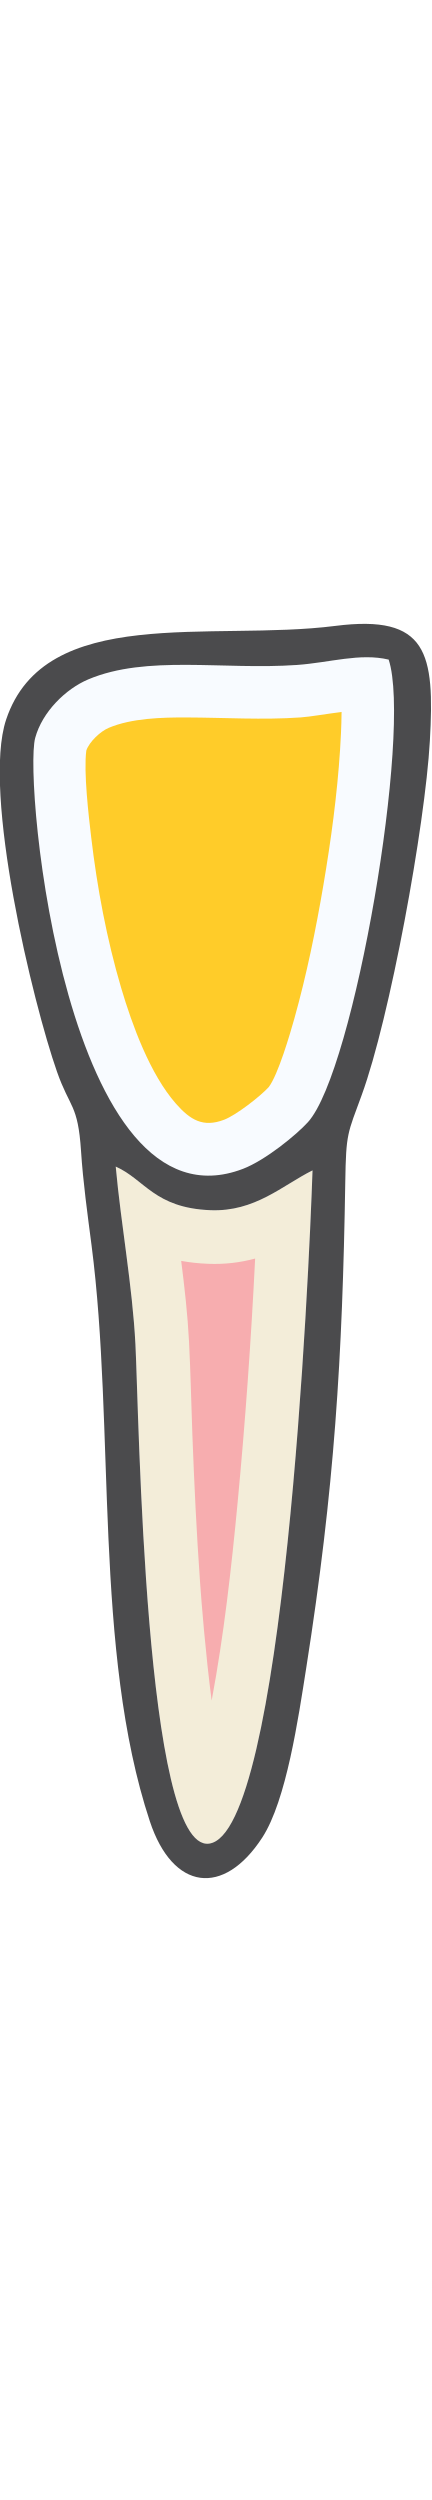
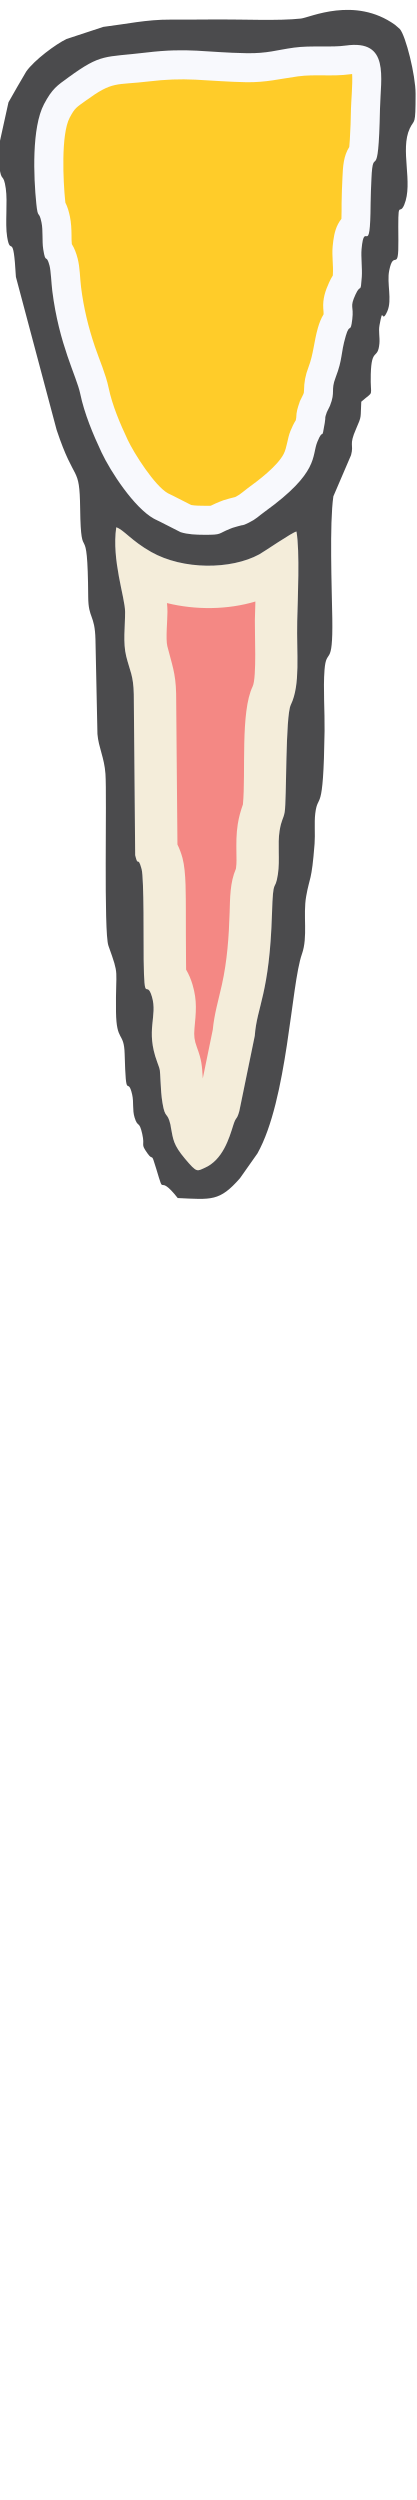
- <svg xmlns="http://www.w3.org/2000/svg" xml:space="preserve" width="354px" height="2052px" version="1.1" style="shape-rendering:geometricPrecision; text-rendering:geometricPrecision; image-rendering:optimizeQuality; fill-rule:evenodd; clip-rule:evenodd" viewBox="0 0 354 2050.18">
+ <svg xmlns="http://www.w3.org/2000/svg" xml:space="preserve" width="342px" height="2052px" version="1.1" style="shape-rendering:geometricPrecision; text-rendering:geometricPrecision; image-rendering:optimizeQuality; fill-rule:evenodd; clip-rule:evenodd" viewBox="0 0 342 2053.13">
  <defs>
    <style type="text/css">
   
    .fil4 {fill:#4B4B4D}
    .fil1 {fill:#FFCC29}
-     .fil3 {fill:#F7ADAF}
-     .fil2 {fill:#F3EDD9}
-     .fil0 {fill:#F8FBFF}
+     .fil3 {fill:#F48884}
+     .fil2 {fill:#F4EDDA}
+     .fil0 {fill:#F8F9FD}
   
  </style>
  </defs>
  <g id="pulpotomy">
-     <path id="crown" class="fil0" d="M319.02 540.5c-23.53,-5.6 -48.46,2.5 -75.26,4.39 -60.75,4.26 -123.36,-8.43 -171.35,11.86 -18.48,7.81 -37.73,26.67 -43.51,47.99 -9.88,36.42 25.99,408.96 170.47,353.76 18.39,-7.03 43.95,-27.92 53.38,-38.34 38.19,-42.19 85.46,-321.5 66.27,-379.66z" />
-     <g id="_1750912019088">
-       <path class="fil1" d="M280.37 583.45c-12.62,1.63 -25.77,3.95 -33.59,4.5 -31.34,2.2 -62.31,0.14 -93.63,0.03 -20.21,-0.07 -45.07,0.56 -63.93,8.53 -6.68,2.83 -15.82,11.22 -18.37,18.59 -2.32,17.62 1.96,53.9 4,71.2 4.89,41.39 12.77,83.66 24.6,123.67 9.01,30.46 23.75,70.89 44.98,95.04 11.7,13.29 22.24,19.77 39.53,13.16 9.81,-3.75 29.42,-18.96 36.59,-26.77 7.71,-10.05 17.61,-43.97 21.05,-56.26 10.04,-35.79 17.62,-72.93 23.84,-109.56 6.22,-36.64 11.3,-74.17 13.7,-111.27 0.42,-6.51 1.13,-18.78 1.23,-30.86z" />
+     <path id="crown" class="fil0" d="M284.01 37.4c-12.31,1.72 -28.82,-0.2 -42.7,1.72 -14.51,2.01 -21.7,4.84 -38.84,4.57 -34.02,-0.55 -47.31,-4.76 -82.66,-0.52 -34.38,4.11 -36.53,0.62 -63.63,20.32 -9.43,6.86 -13.39,9.3 -20.11,22.02 -10.21,19.32 -8.58,59.78 -6.35,81.69 1.38,13.58 2.06,4.84 4.27,15.47 1.38,6.66 0.37,15.29 1.41,21.96 2.08,13.25 2.4,2.85 5.21,13.62 1.06,4.09 1.55,15.15 2.22,20.55 5.54,44.3 20.01,70.28 22.94,84.46 3.39,16.43 10.69,33.7 17.46,48.12 7.48,15.95 26.82,45.48 42.93,54.51 1.67,0.93 1.11,0.53 3.37,1.68 0.52,0.27 1.18,0.56 1.71,0.83l16.94 8.62c5.82,1.91 12.97,2.14 19.29,2.18 15.3,0.07 10.88,-0.8 21.62,-5.02 0.63,-0.25 1.25,-0.5 1.88,-0.73l3.96 -1.16c6.44,-1.95 2.78,0.12 9.32,-3.05 6.09,-2.97 7.64,-5.1 13.18,-9.09 44.88,-32.37 38.3,-45.5 43.07,-57.22 5.3,-13.02 3.36,0.95 6.12,-15.66 1.08,-6.47 -0.53,-2.26 1.69,-8.77l2.6 -5.29c4.67,-11.92 0.4,-12.21 4.62,-23.2 6.03,-15.75 3.89,-18.8 8.35,-34.16 3.29,-11.34 3.85,-1.14 5.34,-13.75 1.36,-11.46 -2.41,-9.23 2.68,-20.31 4.42,-9.63 4.05,0.46 5.13,-14.43 0.48,-6.79 -0.78,-16.55 -0.19,-22.85 2.38,-25.65 7.09,10.06 7.43,-37.33 0.04,-6.5 0.4,-13.68 0.67,-20.24 1.29,-30.84 5.7,9.36 7.03,-57.41 0.53,-26.03 8.21,-57.17 -27.96,-52.13z" />
+     <g id="_3232334722304">
+       <path class="fil1" d="M156.86 414.71c3.17,0.64 8,0.64 10.73,0.66 1.62,0.01 3.58,0.07 5.34,-0.01 2.46,-1.19 4.8,-2.32 7.46,-3.36 0.86,-0.34 1.71,-0.68 2.58,-0.99l0.63 -0.23 4.62 -1.35c1.61,-0.48 3.19,-0.89 4.8,-1.23 0.28,-0.13 0.55,-0.27 0.82,-0.4 3.33,-1.62 6.63,-4.8 9.65,-6.98 8.76,-6.32 24.22,-18.06 29.37,-27.99 2.7,-5.21 3.09,-12.79 5.57,-18.88 1.29,-3.17 2.7,-6.16 4.41,-8.84 0.09,-0.59 0.18,-1.17 0.28,-1.74 0.03,-0.2 0.06,-0.4 0.09,-0.6 0.06,-4.42 1.12,-7.76 2.56,-11.97l0.48 -1.43 2.83 -5.76c0.37,-0.98 0.46,-1.41 0.48,-2.71 0.11,-7.16 1.13,-12.67 3.71,-19.42 4.05,-10.56 4.54,-21.29 7.73,-32.28 1.18,-4.08 2.62,-7.8 4.66,-11.09 0.08,-1.7 -0.16,-2.8 -0.28,-4.86 -0.48,-7.88 1.62,-14.34 4.86,-21.39 0.91,-1.99 1.88,-3.86 2.98,-5.6 0.01,-0.2 0.02,-0.41 0.04,-0.61 0.54,-7.57 -0.89,-15.36 -0.15,-23.34 0.58,-6.18 1.47,-12.62 4.35,-18.2 0.82,-1.6 1.78,-3.07 2.85,-4.42 0.19,-4.39 0.1,-9.2 0.13,-12.68 0.05,-7.02 0.4,-14.05 0.7,-21.07 0.38,-9.19 0.89,-17.87 5.61,-25.26 0.22,-1.94 0.33,-4.04 0.44,-5.71 0.58,-8.6 0.79,-17.3 0.96,-25.92 0.1,-4.9 1.46,-20.4 0.94,-28.26 -0.7,0.07 -1.33,0.15 -1.79,0.21 -14.27,1.99 -28.88,-0.19 -42.73,1.72 -15.37,2.13 -26.2,5.05 -42.49,4.79 -13.99,-0.22 -27.68,-1.39 -41.61,-2.08 -12.92,-0.63 -24.97,-0.15 -37.83,1.39 -28.35,3.4 -29.59,-0.68 -52.44,15.94 -7.47,5.44 -8.7,5.64 -13.06,13.88 -7.29,13.79 -5.3,52.6 -3.72,68.15 0.06,0.52 0.11,1.07 0.17,1.63 1.82,3.52 2.86,7.22 3.73,11.41 1.06,5.14 1.26,10.27 1.33,15.49 0.03,2.18 -0.05,4.91 0.23,7.13 2.19,3.45 3.65,7.42 4.78,11.79 1.97,7.55 1.85,15.87 2.82,23.6 2.1,16.82 5.94,32.81 11.37,48.84 3.65,10.78 8.98,22.77 11.25,33.77 2.99,14.46 9.45,29.48 15.7,42.8 5.24,11.18 22.2,37.8 33.01,43.85 0.03,0.02 0.07,0.03 0.1,0.05 0.81,0.38 1.61,0.77 2.36,1.15 0.56,0.27 1.17,0.55 1.78,0.86l14.81 7.55z" />
    </g>
-     <path id="root" class="fil2" d="M94.99 956.62c4.39,48.15 13.67,97.73 16.17,145.91 2.91,56.45 7.49,416.85 60.47,409.8 61.45,-8.17 81.99,-466.39 84.89,-552.59 -24.9,12.44 -47.19,34.11 -83.76,32.68 -46,-1.8 -53.93,-25.2 -77.77,-35.8z" />
-     <g id="_1750912084512">
-       <path class="fil3" d="M209.42 1032.11c-12.3,3.31 -25.01,4.85 -38.37,4.32 -7.72,-0.3 -15.15,-1.07 -22.33,-2.4 2.79,21.99 5.28,44.01 6.43,66.23 1.31,25.39 1.79,51 2.75,76.43 1.51,40.17 3.42,80.35 6.26,120.45 1.17,16.55 4.42,58.19 9.56,97.78 0.04,-0.22 0.08,-0.44 0.12,-0.66 9.92,-52.97 16.03,-107.59 21.14,-161.23 6.33,-66.52 11.12,-133.82 14.44,-200.92z" />
+     <path id="root" class="fil2" d="M212.82 455.27c-23.24,12.64 -62.6,12.82 -88.75,-1.97 -16.24,-9.18 -22.77,-18.44 -28.7,-20.26 -3.89,26.97 7.23,57.53 7.27,69.5 0.04,11.91 -1.91,25.2 0.93,36.53 3.07,12.29 5.87,15.44 6.2,31.15l1.15 132.13c2.54,10.78 2.05,-0.53 5.27,11.4 2.09,7.75 1.5,61.84 1.69,74.42 0.57,38.59 2.28,15.09 6.79,30.37 4.8,16.24 -5.44,27.29 4.3,53.57 2.87,7.74 2.15,5.97 2.76,15.93 0.41,6.7 0.52,11.23 1.59,17.72 2.28,13.82 3.94,6.66 6.57,17.91 0.18,0.78 0.21,1.45 0.36,2.27 1.86,9.84 1.91,14.16 11.56,25.65 9.96,11.88 9.89,10.26 16.08,7.58 14.95,-6.47 20.27,-24.45 23.53,-34.92 2.5,-8.01 2.84,-3.76 5.05,-11.82l12.67 -61.74c1.75,-24.31 12.12,-34.22 14.13,-100.18 0.98,-32.23 2.42,-16.5 4.86,-32.46 1.8,-11.76 -0.35,-24.82 1.4,-35.73 1.5,-9.34 3.13,-9.6 4.16,-15.3 1.7,-9.47 0.53,-78.83 5.04,-88.17 8.06,-16.69 4.66,-41.78 5.27,-68.66 0.42,-18.51 2.24,-57.15 -0.61,-73.68 -3.15,0.39 -26.88,16.76 -30.57,18.76z" />
+     <g id="_3232334724224">
+       <path class="fil3" d="M209.64 493.99c-22.8,6.84 -49.05,7.08 -72.61,1.29 0.25,2.4 0.39,4.78 0.4,7.14 0.02,6.33 -1.54,22.51 -0.11,28.22 3.73,14.92 6.88,22.02 7.23,38.85l0.01 0.43 1.07 123.64c1.72,3.45 3.09,7.2 4.16,11.13 3.1,11.51 2.65,31.93 2.75,44.16 0.11,12.93 -0.06,25.89 0.13,38.8 0.04,2.68 0.02,5.69 0.08,8.68 2.22,3.74 3.97,7.91 5.29,12.36 3.98,13.5 2.79,22.74 1.57,36.05 -0.54,5.93 -0.12,9.6 1.99,15.28 3.95,10.65 4.18,14.81 4.84,25.65l8.2 -39.97c1.25,-13.07 4.65,-24.19 7.5,-37.04 4.32,-19.38 5.75,-39.4 6.35,-59.21 0.37,-12.18 0.28,-24.66 5.14,-35.94 0.04,-0.24 0.07,-0.48 0.11,-0.72 0.58,-3.83 0.38,-8.5 0.32,-12.39 -0.12,-7.96 -0.15,-15.71 1.12,-23.61 0.98,-6.06 2.29,-10.62 4.23,-16.17 2.45,-25.97 -2.16,-75.89 7.99,-96.9 3.44,-7.11 1.61,-44.85 1.82,-54.32 0.12,-5.14 0.27,-10.27 0.42,-15.41z" />
    </g>
-     <path id="outline" class="fil4" d="M94.99 956.62c23.84,10.6 31.77,34 77.77,35.8 36.57,1.43 58.86,-20.24 83.76,-32.68 -2.9,86.2 -23.44,544.42 -84.89,552.59 -52.98,7.05 -57.56,-353.35 -60.47,-409.8 -2.5,-48.18 -11.78,-97.76 -16.17,-145.91zm224.03 -416.12c19.19,58.16 -28.08,337.47 -66.27,379.66 -9.43,10.42 -34.99,31.31 -53.38,38.34 -144.48,55.2 -180.35,-317.34 -170.47,-353.76 5.78,-21.32 25.03,-40.18 43.51,-47.99 47.99,-20.29 110.6,-7.6 171.35,-11.86 26.8,-1.89 51.73,-9.99 75.26,-4.39zm-43.85 -27.66c-101.81,12.95 -238.33,-18.27 -270.13,76.87 -19.96,59.73 22.09,233.05 41.75,289.08 10.6,30.18 17.19,26.42 19.72,65.06 1.69,25.72 5.25,51.31 8.62,77.27 19.54,150.76 1.51,332.81 47.86,472.88 18.85,56.95 60.58,62.24 92.3,13.33 19.74,-30.43 29.57,-97.88 36.06,-139.16 23.19,-147.54 29.73,-254.39 32.05,-398.89 0.65,-40.52 1.78,-39.29 13.57,-71.6 22.97,-62.92 51.91,-220.56 55.86,-290.47 4.05,-71.94 -1.59,-104.05 -77.66,-94.37z" />
+     <path id="outline" class="fil4" d="M95.37 433.04c5.93,1.82 12.46,11.08 28.7,20.26 26.15,14.79 65.51,14.61 88.75,1.97 3.69,-2 27.42,-18.37 30.57,-18.76 2.85,16.53 1.03,55.17 0.61,73.68 -0.61,26.88 2.79,51.97 -5.27,68.66 -4.51,9.34 -3.34,78.7 -5.04,88.17 -1.03,5.7 -2.66,5.96 -4.16,15.3 -1.75,10.91 0.4,23.97 -1.4,35.73 -2.44,15.96 -3.88,0.23 -4.86,32.46 -2.01,65.96 -12.38,75.87 -14.13,100.18l-12.67 61.74c-2.21,8.06 -2.55,3.81 -5.05,11.82 -3.26,10.47 -8.58,28.45 -23.53,34.92 -6.19,2.68 -6.12,4.3 -16.08,-7.58 -9.65,-11.49 -9.7,-15.81 -11.56,-25.65 -0.15,-0.82 -0.18,-1.49 -0.36,-2.27 -2.63,-11.25 -4.29,-4.09 -6.57,-17.91 -1.07,-6.49 -1.18,-11.02 -1.59,-17.72 -0.61,-9.96 0.11,-8.19 -2.76,-15.93 -9.74,-26.28 0.5,-37.33 -4.3,-53.57 -4.51,-15.28 -6.22,8.22 -6.79,-30.37 -0.19,-12.58 0.4,-66.67 -1.69,-74.42 -3.22,-11.93 -2.73,-0.62 -5.27,-11.4l-1.15 -132.13c-0.33,-15.71 -3.13,-18.86 -6.2,-31.15 -2.84,-11.33 -0.89,-24.62 -0.93,-36.53 -0.04,-11.97 -11.16,-42.53 -7.27,-69.5zm188.64 -395.64c36.17,-5.04 28.49,26.1 27.96,52.13 -1.33,66.77 -5.74,26.57 -7.03,57.41 -0.27,6.56 -0.63,13.74 -0.67,20.24 -0.34,47.39 -5.05,11.68 -7.43,37.33 -0.59,6.3 0.67,16.06 0.19,22.85 -1.08,14.89 -0.71,4.8 -5.13,14.43 -5.09,11.08 -1.32,8.85 -2.68,20.31 -1.49,12.61 -2.05,2.41 -5.34,13.75 -4.46,15.36 -2.32,18.41 -8.35,34.16 -4.22,10.99 0.05,11.28 -4.62,23.2l-2.6 5.29c-2.22,6.51 -0.61,2.3 -1.69,8.77 -2.76,16.61 -0.82,2.64 -6.12,15.66 -4.77,11.72 1.81,24.85 -43.07,57.22 -5.54,3.99 -7.09,6.12 -13.18,9.09 -6.54,3.17 -2.88,1.1 -9.32,3.05l-3.96 1.16c-0.63,0.23 -1.25,0.48 -1.88,0.73 -10.74,4.22 -6.32,5.09 -21.62,5.02 -6.32,-0.04 -13.47,-0.27 -19.29,-2.18l-16.94 -8.62c-0.53,-0.27 -1.19,-0.56 -1.71,-0.83 -2.26,-1.15 -1.7,-0.75 -3.37,-1.68 -16.11,-9.03 -35.45,-38.56 -42.93,-54.51 -6.77,-14.42 -14.07,-31.69 -17.46,-48.12 -2.93,-14.18 -17.4,-40.16 -22.94,-84.46 -0.67,-5.4 -1.16,-16.46 -2.22,-20.55 -2.81,-10.77 -3.13,-0.37 -5.21,-13.62 -1.04,-6.67 -0.03,-15.3 -1.41,-21.96 -2.21,-10.63 -2.89,-1.89 -4.27,-15.47 -2.23,-21.91 -3.86,-62.37 6.35,-81.69 6.72,-12.72 10.68,-15.16 20.11,-22.02 27.1,-19.7 29.25,-16.21 63.63,-20.32 35.35,-4.24 48.64,-0.03 82.66,0.52 17.14,0.27 24.33,-2.56 38.84,-4.57 13.88,-1.92 30.39,0 42.7,-1.72zm-104.09 -21.44c-13.34,0.05 -26.72,0.22 -40.06,0.15 -19.75,-0.1 -36.22,3.66 -55.13,5.97l-30.17 9.94c-8.7,4.14 -26.46,17.27 -33.08,26.67 -0.9,1.27 -14.48,24.96 -14.61,25.33l-7.29 33.06c-0.36,3.24 -0.54,16.9 -0.17,19.99 1.65,13.37 3.28,4.24 5.23,17.64 1.67,11.46 -0.7,28.43 1.13,39.79 2.79,17.37 4.98,-6.57 7.2,32.92l33.44 125.63c15.06,45.19 18.84,27.71 19.32,64.51 0.66,50.84 6.14,2.98 6.62,72.77 0.12,17.85 5.43,14.15 5.95,34.81l1.63 77.69c0.93,11.24 5.61,19.11 6.58,32.71 1.3,18.33 -1.53,130.04 2.44,141.14 9.39,26.26 5.77,16.96 6.22,54.12 0.31,25.44 6.61,16.12 7.11,34.76 1.12,41.16 2.43,16.74 6.18,33.42 1.43,6.39 0.02,12.35 1.96,18.72 2.71,8.92 3.74,2.05 6.3,13.55 2.43,10.89 -1.8,7.3 4.34,16.02 4.97,7.07 2.64,-2.44 7.13,12.51 7.69,25.55 0.4,2.11 17.67,24.12 27.76,1.28 34.32,2.92 51.12,-16.27l14.36 -20.39c24.71,-44.21 27.58,-138.53 36.55,-163.81 5.01,-14.12 0.72,-31.72 3.46,-47.32 2.87,-16.36 4.45,-11.48 6.9,-43.11 0.61,-7.91 -0.35,-17.32 0.56,-24.87 2.22,-18.29 6.67,3.64 7.65,-67.8 0.22,-15.78 -1.22,-34.93 -0.05,-50.09 1.5,-19.46 7.05,-0.25 6.39,-42.54 -0.39,-25.28 -2.38,-77.18 0.88,-100.08l14.53 -33.86c2.5,-9.32 -2.04,-7.53 4.11,-21.51 4.98,-11.33 3.47,-8.71 4.28,-22.34 11.32,-9.88 7.24,-2.43 7.8,-22.58 0.62,-22.53 5.77,-11.28 7.09,-25.18 0.48,-5.19 -0.86,-9.89 0.08,-15.01 3.25,-17.72 1.26,0.27 6.44,-11.55 4.1,-9.34 -0.57,-22.9 1.53,-33.38 3.67,-18.39 7.81,2.94 7.53,-24.82 -0.37,-37.16 0.57,-19.1 4.79,-29.15 7.57,-17.99 -3.62,-45.24 4.56,-62.73 3.9,-8.34 4.78,-1.08 4.78,-28.51 0,-15.28 -8.1,-47.69 -12.94,-53.18l-3.93 -3.43c-33.06,-23.68 -70.08,-5.93 -77.29,-5.15 -18.3,1.99 -47.71,0.64 -67.12,0.72z" />
  </g>
</svg>
